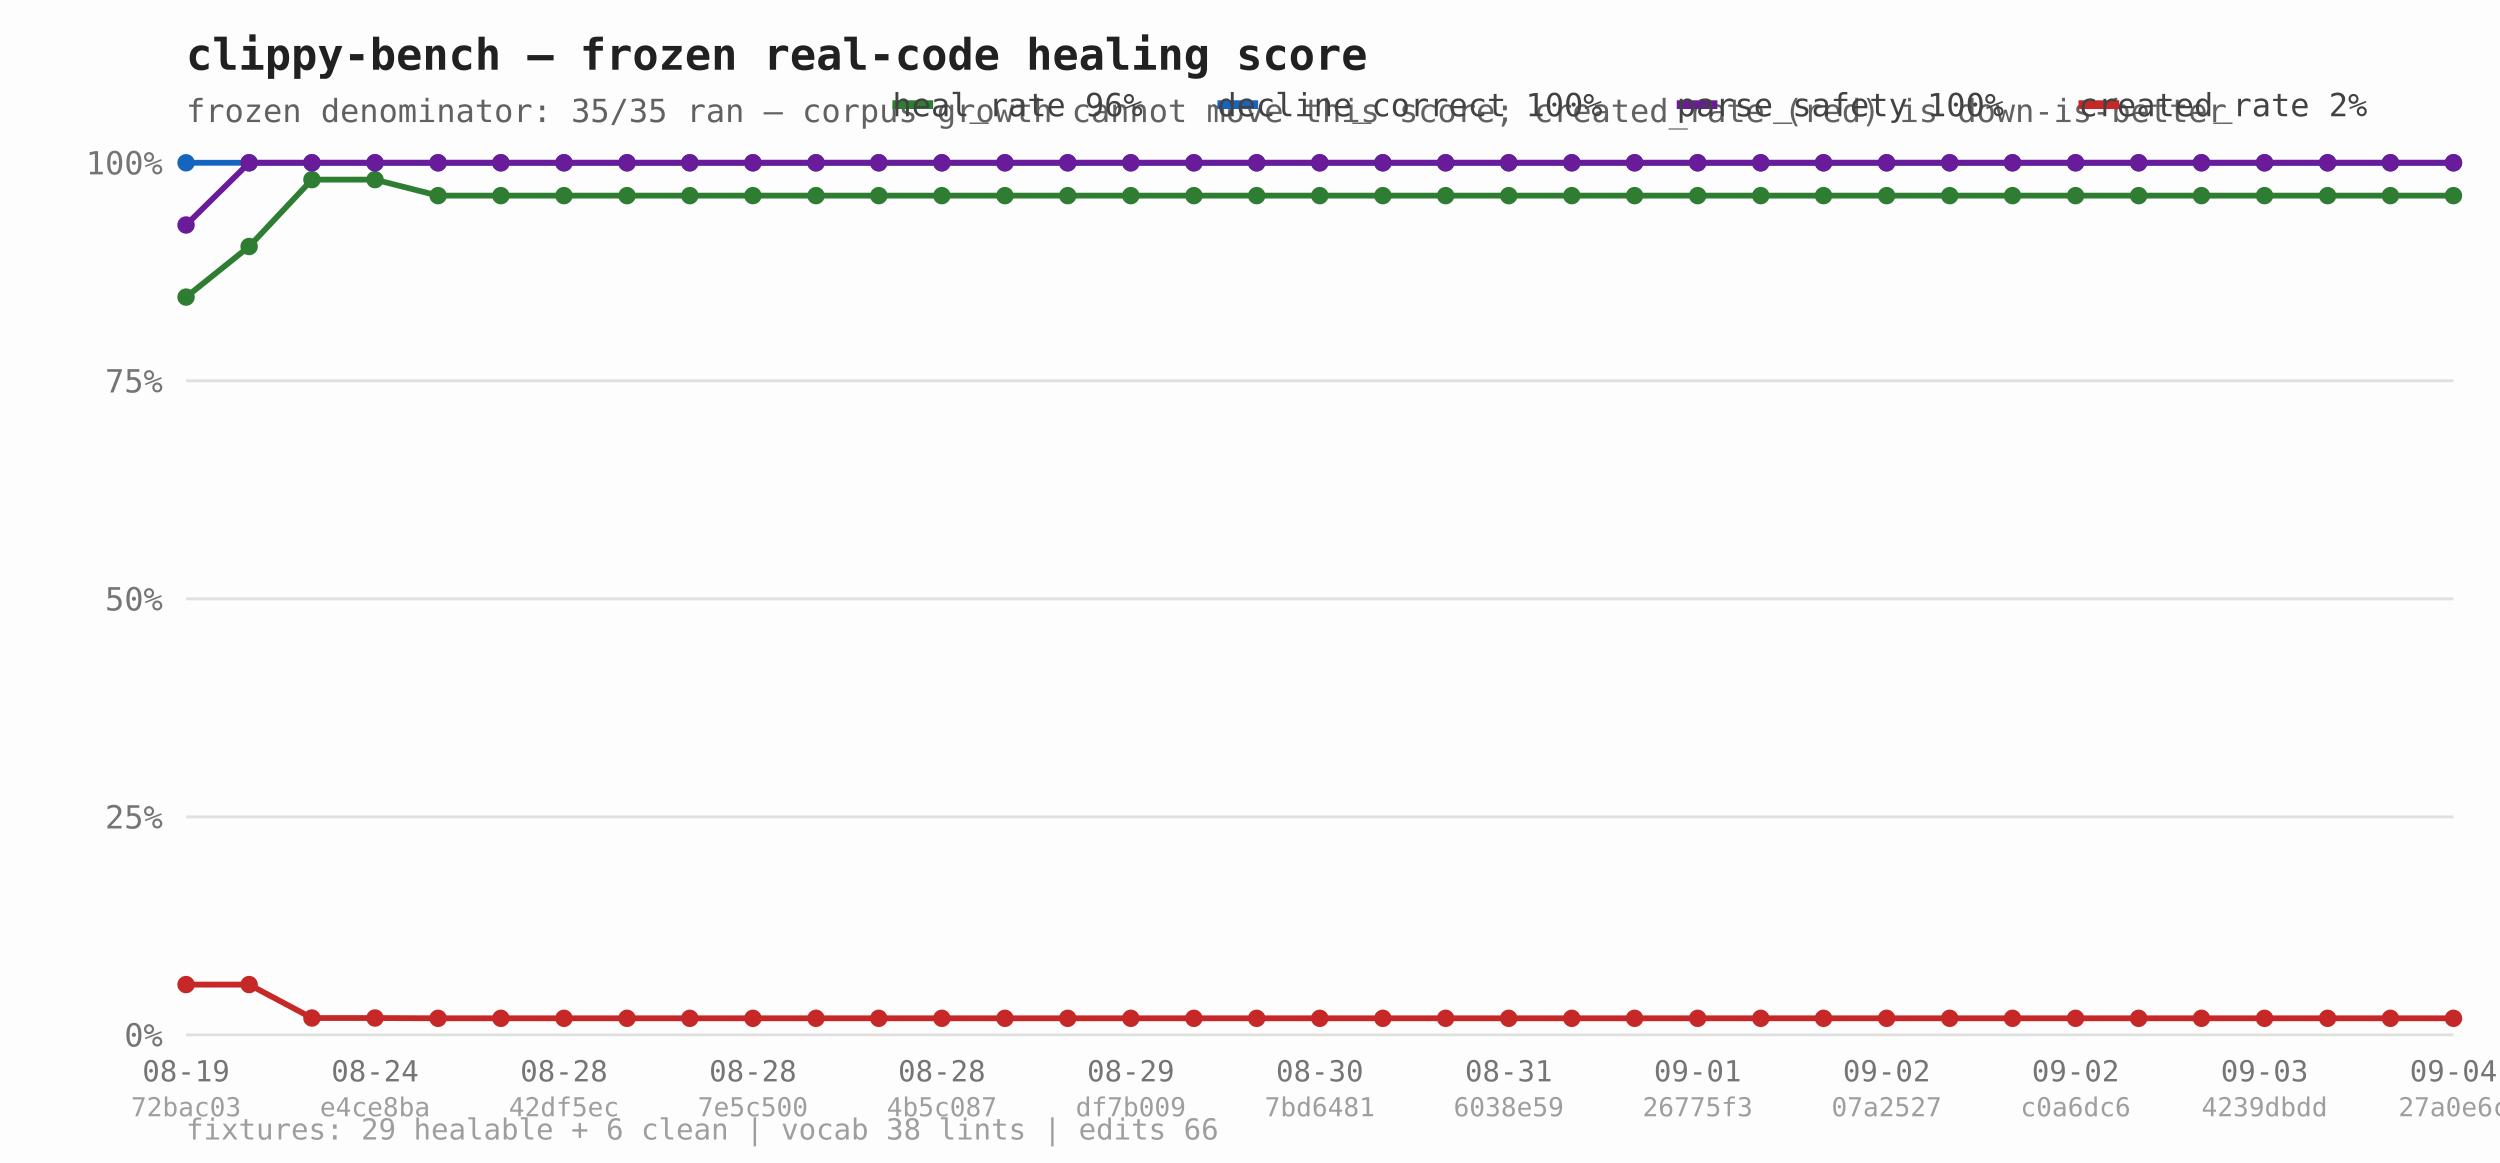
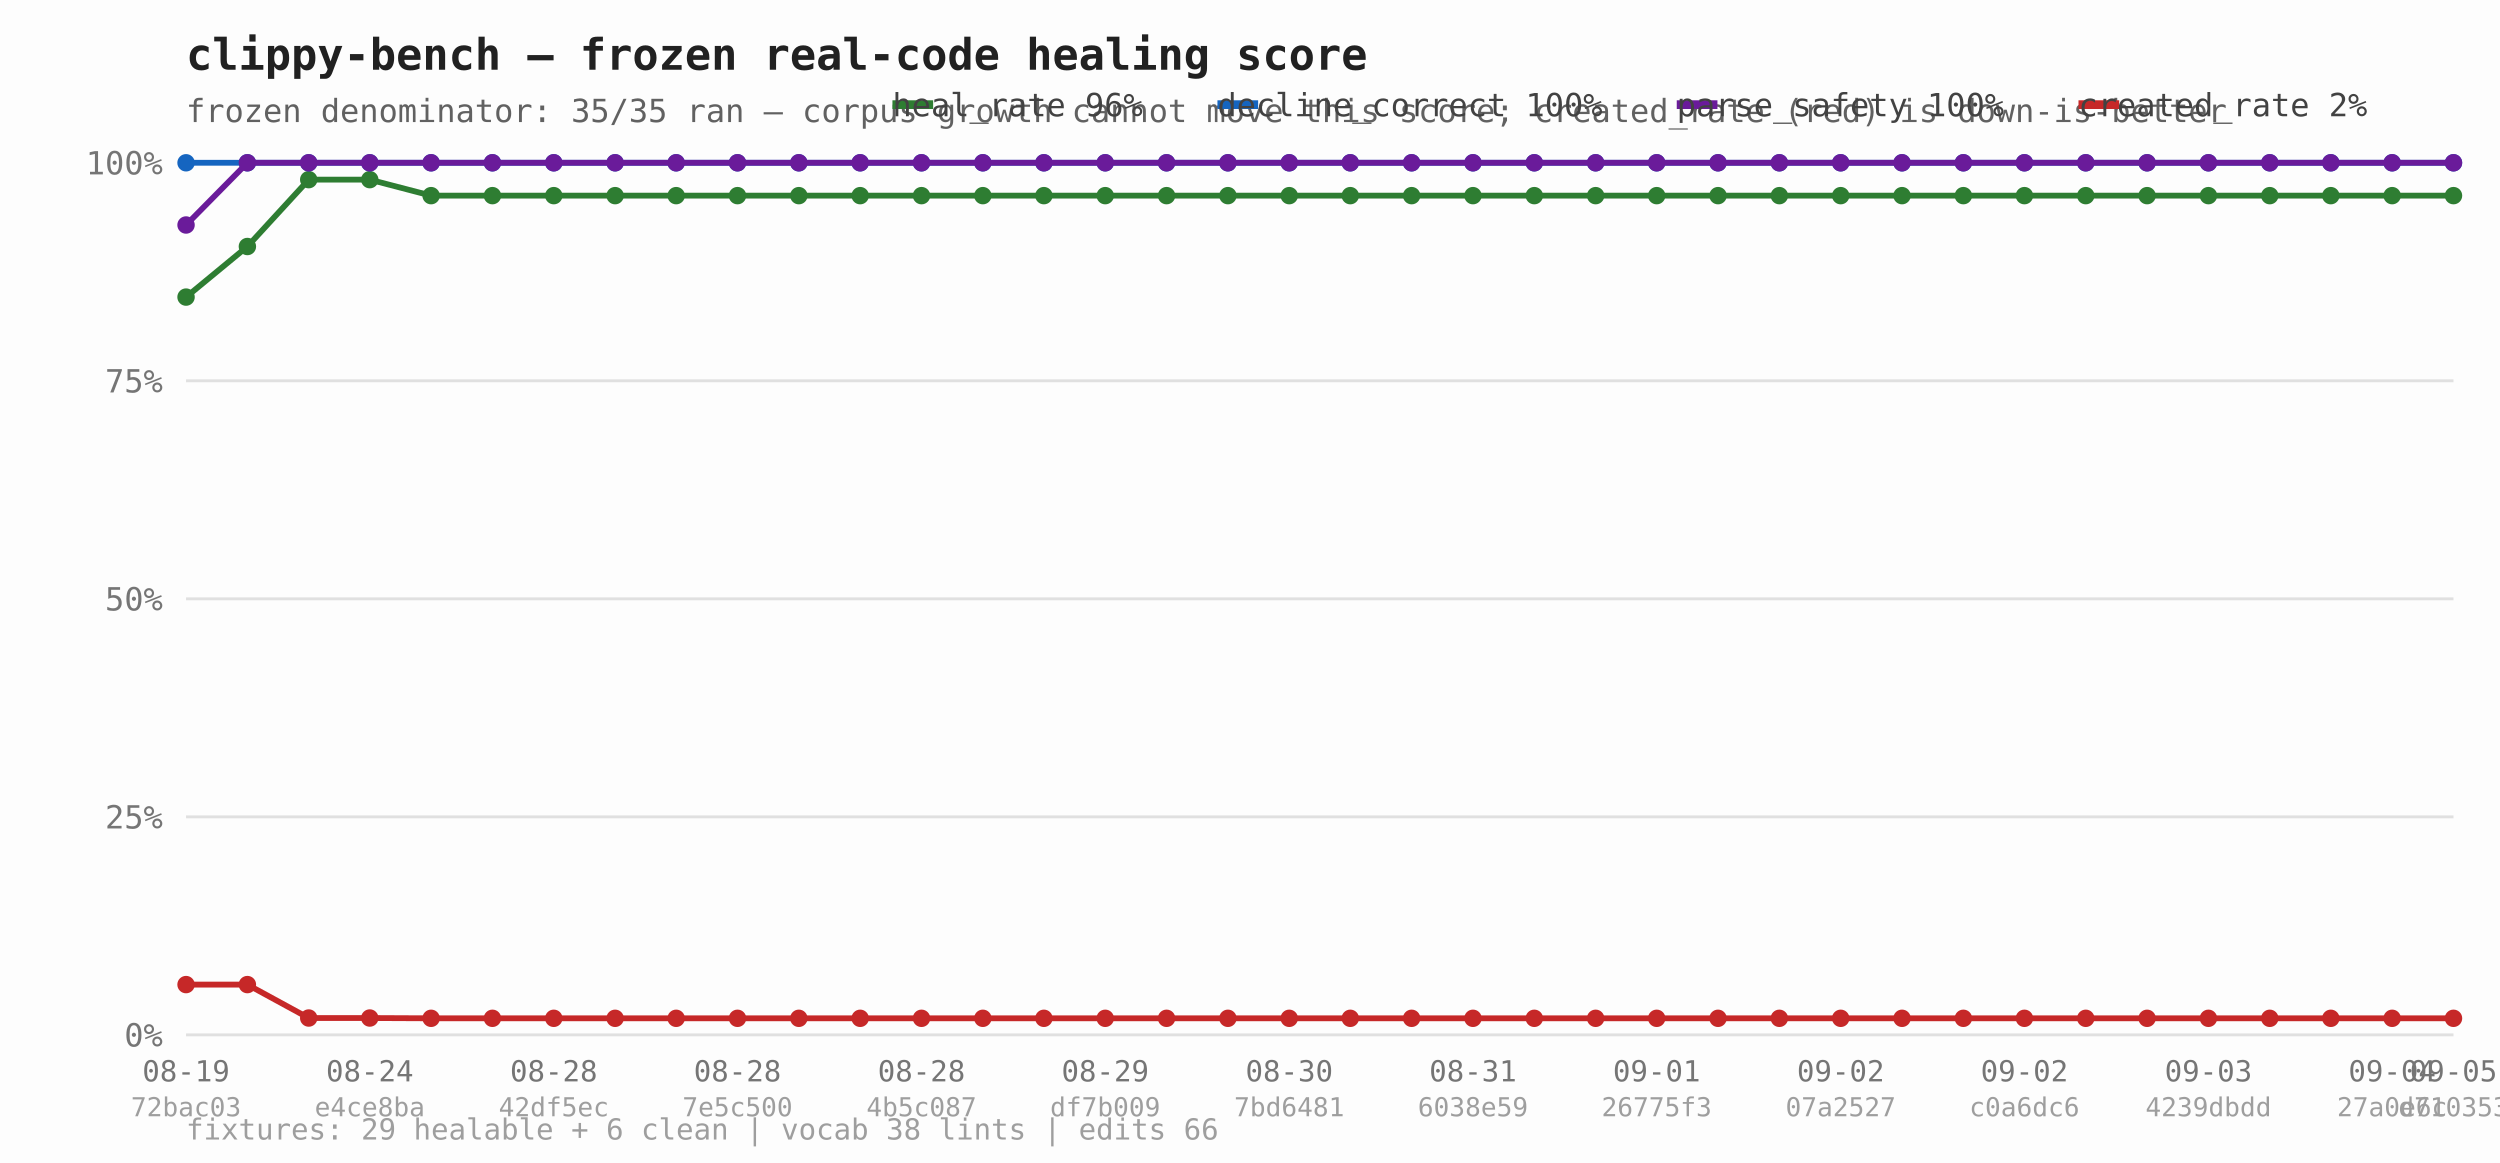
<svg xmlns="http://www.w3.org/2000/svg" width="860" height="400" viewBox="0 0 860 400" font-family="ui-monospace,Menlo,monospace">
  <rect width="100%" height="100%" fill="#fdfdfd" />
  <text x="64" y="24" font-size="15" font-weight="bold" fill="#212121">clippy-bench — frozen real-code healing score</text>
  <text x="64" y="42" font-size="11" fill="#616161">frozen denominator: 35/35 ran — corpus growth cannot move this score; created_rate (red) is down-is-better</text>
  <line x1="64" y1="356.0" x2="844" y2="356.0" stroke="#e0e0e0" stroke-width="1" />
  <text x="56" y="360.0" font-size="11" fill="#757575" text-anchor="end">0%</text>
  <line x1="64" y1="281.0" x2="844" y2="281.0" stroke="#e0e0e0" stroke-width="1" />
  <text x="56" y="285.0" font-size="11" fill="#757575" text-anchor="end">25%</text>
  <line x1="64" y1="206.0" x2="844" y2="206.0" stroke="#e0e0e0" stroke-width="1" />
  <text x="56" y="210.0" font-size="11" fill="#757575" text-anchor="end">50%</text>
  <line x1="64" y1="131.0" x2="844" y2="131.0" stroke="#e0e0e0" stroke-width="1" />
  <text x="56" y="135.0" font-size="11" fill="#757575" text-anchor="end">75%</text>
  <line x1="64" y1="56.0" x2="844" y2="56.0" stroke="#e0e0e0" stroke-width="1" />
  <text x="56" y="60.0" font-size="11" fill="#757575" text-anchor="end">100%</text>
  <line x1="715.0" y1="36" x2="729.0" y2="36" stroke="#c62828" stroke-width="3" />
  <text x="715.0" y="40" font-size="11" fill="#424242">created_rate 2%</text>
  <line x1="576.8" y1="36" x2="590.8" y2="36" stroke="#6a1b9a" stroke-width="3" />
  <text x="576.8" y="40" font-size="11" fill="#424242">parse_safety 100%</text>
  <line x1="418.8" y1="36" x2="432.8" y2="36" stroke="#1565c0" stroke-width="3" />
  <text x="418.8" y="40" font-size="11" fill="#424242">decline_correct 100%</text>
  <line x1="307.0" y1="36" x2="321.0" y2="36" stroke="#2e7d32" stroke-width="3" />
  <text x="307.0" y="40" font-size="11" fill="#424242">heal_rate 96%</text>
-   <path d="M 64.0 102.2 L 85.7 84.8 L 107.3 61.8 L 129.0 61.8 L 150.7 67.3 L 172.3 67.3 L 194.0 67.3 L 215.7 67.3 L 237.3 67.3 L 259.0 67.3 L 280.7 67.3 L 302.3 67.3 L 324.0 67.3 L 345.7 67.3 L 367.3 67.3 L 389.0 67.3 L 410.7 67.3 L 432.3 67.3 L 454.0 67.3 L 475.7 67.3 L 497.3 67.3 L 519.0 67.3 L 540.7 67.3 L 562.3 67.3 L 584.0 67.3 L 605.7 67.3 L 627.3 67.3 L 649.0 67.3 L 670.7 67.3 L 692.3 67.3 L 714.0 67.3 L 735.7 67.3 L 757.3 67.3 L 779.0 67.3 L 800.7 67.3 L 822.3 67.3 L 844.0 67.3" fill="none" stroke="#2e7d32" stroke-width="2" stroke-linejoin="round" stroke-linecap="round" />
+   <path d="M 64.0 102.2 L 85.1 84.8 L 106.2 61.8 L 127.2 61.8 L 148.3 67.3 L 169.4 67.3 L 190.5 67.3 L 211.6 67.3 L 232.6 67.3 L 253.7 67.3 L 274.8 67.3 L 295.9 67.3 L 317.0 67.3 L 338.1 67.3 L 359.1 67.3 L 380.2 67.3 L 401.3 67.3 L 422.4 67.3 L 443.5 67.3 L 464.5 67.3 L 485.6 67.3 L 506.7 67.3 L 527.8 67.3 L 548.9 67.3 L 569.9 67.3 L 591.0 67.3 L 612.1 67.3 L 633.2 67.3 L 654.3 67.3 L 675.4 67.3 L 696.4 67.3 L 717.5 67.3 L 738.6 67.3 L 759.7 67.3 L 780.8 67.3 L 801.8 67.3 L 822.9 67.3 L 844.0 67.3" fill="none" stroke="#2e7d32" stroke-width="2" stroke-linejoin="round" stroke-linecap="round" />
  <circle cx="64.0" cy="102.2" r="3" fill="#2e7d32" />
-   <circle cx="85.7" cy="84.8" r="3" fill="#2e7d32" />
-   <circle cx="107.3" cy="61.8" r="3" fill="#2e7d32" />
-   <circle cx="129.0" cy="61.8" r="3" fill="#2e7d32" />
-   <circle cx="150.7" cy="67.3" r="3" fill="#2e7d32" />
-   <circle cx="172.3" cy="67.3" r="3" fill="#2e7d32" />
-   <circle cx="194.0" cy="67.3" r="3" fill="#2e7d32" />
-   <circle cx="215.7" cy="67.3" r="3" fill="#2e7d32" />
-   <circle cx="237.3" cy="67.3" r="3" fill="#2e7d32" />
-   <circle cx="259.0" cy="67.3" r="3" fill="#2e7d32" />
-   <circle cx="280.7" cy="67.3" r="3" fill="#2e7d32" />
-   <circle cx="302.3" cy="67.3" r="3" fill="#2e7d32" />
-   <circle cx="324.0" cy="67.3" r="3" fill="#2e7d32" />
-   <circle cx="345.7" cy="67.3" r="3" fill="#2e7d32" />
-   <circle cx="367.3" cy="67.3" r="3" fill="#2e7d32" />
-   <circle cx="389.0" cy="67.3" r="3" fill="#2e7d32" />
-   <circle cx="410.7" cy="67.3" r="3" fill="#2e7d32" />
-   <circle cx="432.3" cy="67.3" r="3" fill="#2e7d32" />
-   <circle cx="454.0" cy="67.3" r="3" fill="#2e7d32" />
-   <circle cx="475.7" cy="67.3" r="3" fill="#2e7d32" />
-   <circle cx="497.3" cy="67.3" r="3" fill="#2e7d32" />
-   <circle cx="519.0" cy="67.3" r="3" fill="#2e7d32" />
-   <circle cx="540.7" cy="67.3" r="3" fill="#2e7d32" />
-   <circle cx="562.3" cy="67.3" r="3" fill="#2e7d32" />
-   <circle cx="584.0" cy="67.3" r="3" fill="#2e7d32" />
-   <circle cx="605.7" cy="67.3" r="3" fill="#2e7d32" />
-   <circle cx="627.3" cy="67.3" r="3" fill="#2e7d32" />
-   <circle cx="649.0" cy="67.3" r="3" fill="#2e7d32" />
-   <circle cx="670.7" cy="67.3" r="3" fill="#2e7d32" />
-   <circle cx="692.3" cy="67.3" r="3" fill="#2e7d32" />
-   <circle cx="714.0" cy="67.3" r="3" fill="#2e7d32" />
-   <circle cx="735.7" cy="67.3" r="3" fill="#2e7d32" />
-   <circle cx="757.3" cy="67.3" r="3" fill="#2e7d32" />
-   <circle cx="779.0" cy="67.3" r="3" fill="#2e7d32" />
-   <circle cx="800.7" cy="67.3" r="3" fill="#2e7d32" />
-   <circle cx="822.3" cy="67.3" r="3" fill="#2e7d32" />
+   <circle cx="85.1" cy="84.8" r="3" fill="#2e7d32" />
+   <circle cx="106.2" cy="61.8" r="3" fill="#2e7d32" />
+   <circle cx="127.2" cy="61.8" r="3" fill="#2e7d32" />
+   <circle cx="148.3" cy="67.3" r="3" fill="#2e7d32" />
+   <circle cx="169.4" cy="67.3" r="3" fill="#2e7d32" />
+   <circle cx="190.5" cy="67.3" r="3" fill="#2e7d32" />
+   <circle cx="211.6" cy="67.3" r="3" fill="#2e7d32" />
+   <circle cx="232.6" cy="67.3" r="3" fill="#2e7d32" />
+   <circle cx="253.7" cy="67.3" r="3" fill="#2e7d32" />
+   <circle cx="274.8" cy="67.3" r="3" fill="#2e7d32" />
+   <circle cx="295.9" cy="67.3" r="3" fill="#2e7d32" />
+   <circle cx="317.0" cy="67.3" r="3" fill="#2e7d32" />
+   <circle cx="338.1" cy="67.3" r="3" fill="#2e7d32" />
+   <circle cx="359.1" cy="67.3" r="3" fill="#2e7d32" />
+   <circle cx="380.2" cy="67.3" r="3" fill="#2e7d32" />
+   <circle cx="401.3" cy="67.3" r="3" fill="#2e7d32" />
+   <circle cx="422.4" cy="67.3" r="3" fill="#2e7d32" />
+   <circle cx="443.5" cy="67.3" r="3" fill="#2e7d32" />
+   <circle cx="464.5" cy="67.3" r="3" fill="#2e7d32" />
+   <circle cx="485.6" cy="67.3" r="3" fill="#2e7d32" />
+   <circle cx="506.7" cy="67.3" r="3" fill="#2e7d32" />
+   <circle cx="527.8" cy="67.3" r="3" fill="#2e7d32" />
+   <circle cx="548.9" cy="67.3" r="3" fill="#2e7d32" />
+   <circle cx="569.9" cy="67.3" r="3" fill="#2e7d32" />
+   <circle cx="591.0" cy="67.3" r="3" fill="#2e7d32" />
+   <circle cx="612.1" cy="67.3" r="3" fill="#2e7d32" />
+   <circle cx="633.2" cy="67.3" r="3" fill="#2e7d32" />
+   <circle cx="654.3" cy="67.3" r="3" fill="#2e7d32" />
+   <circle cx="675.4" cy="67.3" r="3" fill="#2e7d32" />
+   <circle cx="696.4" cy="67.3" r="3" fill="#2e7d32" />
+   <circle cx="717.5" cy="67.3" r="3" fill="#2e7d32" />
+   <circle cx="738.6" cy="67.3" r="3" fill="#2e7d32" />
+   <circle cx="759.7" cy="67.3" r="3" fill="#2e7d32" />
+   <circle cx="780.8" cy="67.3" r="3" fill="#2e7d32" />
+   <circle cx="801.8" cy="67.3" r="3" fill="#2e7d32" />
+   <circle cx="822.9" cy="67.3" r="3" fill="#2e7d32" />
  <circle cx="844.0" cy="67.3" r="3" fill="#2e7d32" />
-   <path d="M 64.0 56.0 L 85.7 56.0 L 107.3 56.0 L 129.0 56.0 L 150.7 56.0 L 172.3 56.0 L 194.0 56.0 L 215.7 56.0 L 237.3 56.0 L 259.0 56.0 L 280.7 56.0 L 302.3 56.0 L 324.0 56.0 L 345.7 56.0 L 367.3 56.0 L 389.0 56.0 L 410.7 56.0 L 432.3 56.0 L 454.0 56.0 L 475.7 56.0 L 497.3 56.0 L 519.0 56.0 L 540.7 56.0 L 562.3 56.0 L 584.0 56.0 L 605.7 56.0 L 627.3 56.0 L 649.0 56.0 L 670.7 56.0 L 692.3 56.0 L 714.0 56.0 L 735.7 56.0 L 757.3 56.0 L 779.0 56.0 L 800.7 56.0 L 822.3 56.0 L 844.0 56.0" fill="none" stroke="#1565c0" stroke-width="2" stroke-linejoin="round" stroke-linecap="round" />
+   <path d="M 64.0 56.0 L 85.1 56.0 L 106.2 56.0 L 127.2 56.0 L 148.3 56.0 L 169.4 56.0 L 190.5 56.0 L 211.6 56.0 L 232.6 56.0 L 253.7 56.0 L 274.8 56.0 L 295.9 56.0 L 317.0 56.0 L 338.1 56.0 L 359.1 56.0 L 380.2 56.0 L 401.3 56.0 L 422.4 56.0 L 443.5 56.0 L 464.5 56.0 L 485.6 56.0 L 506.7 56.0 L 527.8 56.0 L 548.9 56.0 L 569.9 56.0 L 591.0 56.0 L 612.1 56.0 L 633.2 56.0 L 654.3 56.0 L 675.4 56.0 L 696.4 56.0 L 717.5 56.0 L 738.6 56.0 L 759.7 56.0 L 780.8 56.0 L 801.8 56.0 L 822.9 56.0 L 844.0 56.0" fill="none" stroke="#1565c0" stroke-width="2" stroke-linejoin="round" stroke-linecap="round" />
  <circle cx="64.0" cy="56.0" r="3" fill="#1565c0" />
-   <circle cx="85.7" cy="56.0" r="3" fill="#1565c0" />
-   <circle cx="107.3" cy="56.0" r="3" fill="#1565c0" />
-   <circle cx="129.0" cy="56.0" r="3" fill="#1565c0" />
-   <circle cx="150.7" cy="56.0" r="3" fill="#1565c0" />
-   <circle cx="172.3" cy="56.0" r="3" fill="#1565c0" />
-   <circle cx="194.0" cy="56.0" r="3" fill="#1565c0" />
-   <circle cx="215.7" cy="56.0" r="3" fill="#1565c0" />
-   <circle cx="237.3" cy="56.0" r="3" fill="#1565c0" />
-   <circle cx="259.0" cy="56.0" r="3" fill="#1565c0" />
-   <circle cx="280.7" cy="56.0" r="3" fill="#1565c0" />
-   <circle cx="302.3" cy="56.0" r="3" fill="#1565c0" />
-   <circle cx="324.0" cy="56.0" r="3" fill="#1565c0" />
-   <circle cx="345.7" cy="56.0" r="3" fill="#1565c0" />
-   <circle cx="367.3" cy="56.0" r="3" fill="#1565c0" />
-   <circle cx="389.0" cy="56.0" r="3" fill="#1565c0" />
-   <circle cx="410.7" cy="56.0" r="3" fill="#1565c0" />
-   <circle cx="432.3" cy="56.0" r="3" fill="#1565c0" />
-   <circle cx="454.0" cy="56.0" r="3" fill="#1565c0" />
-   <circle cx="475.7" cy="56.0" r="3" fill="#1565c0" />
-   <circle cx="497.3" cy="56.0" r="3" fill="#1565c0" />
-   <circle cx="519.0" cy="56.0" r="3" fill="#1565c0" />
-   <circle cx="540.7" cy="56.0" r="3" fill="#1565c0" />
-   <circle cx="562.3" cy="56.0" r="3" fill="#1565c0" />
-   <circle cx="584.0" cy="56.0" r="3" fill="#1565c0" />
-   <circle cx="605.7" cy="56.0" r="3" fill="#1565c0" />
-   <circle cx="627.3" cy="56.0" r="3" fill="#1565c0" />
-   <circle cx="649.0" cy="56.0" r="3" fill="#1565c0" />
-   <circle cx="670.7" cy="56.0" r="3" fill="#1565c0" />
-   <circle cx="692.3" cy="56.0" r="3" fill="#1565c0" />
-   <circle cx="714.0" cy="56.0" r="3" fill="#1565c0" />
-   <circle cx="735.7" cy="56.0" r="3" fill="#1565c0" />
-   <circle cx="757.3" cy="56.0" r="3" fill="#1565c0" />
-   <circle cx="779.0" cy="56.0" r="3" fill="#1565c0" />
-   <circle cx="800.7" cy="56.0" r="3" fill="#1565c0" />
-   <circle cx="822.3" cy="56.0" r="3" fill="#1565c0" />
+   <circle cx="85.1" cy="56.0" r="3" fill="#1565c0" />
+   <circle cx="106.2" cy="56.0" r="3" fill="#1565c0" />
+   <circle cx="127.2" cy="56.0" r="3" fill="#1565c0" />
+   <circle cx="148.3" cy="56.0" r="3" fill="#1565c0" />
+   <circle cx="169.4" cy="56.0" r="3" fill="#1565c0" />
+   <circle cx="190.5" cy="56.0" r="3" fill="#1565c0" />
+   <circle cx="211.6" cy="56.0" r="3" fill="#1565c0" />
+   <circle cx="232.6" cy="56.0" r="3" fill="#1565c0" />
+   <circle cx="253.7" cy="56.0" r="3" fill="#1565c0" />
+   <circle cx="274.8" cy="56.0" r="3" fill="#1565c0" />
+   <circle cx="295.9" cy="56.0" r="3" fill="#1565c0" />
+   <circle cx="317.0" cy="56.0" r="3" fill="#1565c0" />
+   <circle cx="338.1" cy="56.0" r="3" fill="#1565c0" />
+   <circle cx="359.1" cy="56.0" r="3" fill="#1565c0" />
+   <circle cx="380.2" cy="56.0" r="3" fill="#1565c0" />
+   <circle cx="401.3" cy="56.0" r="3" fill="#1565c0" />
+   <circle cx="422.4" cy="56.0" r="3" fill="#1565c0" />
+   <circle cx="443.5" cy="56.0" r="3" fill="#1565c0" />
+   <circle cx="464.5" cy="56.0" r="3" fill="#1565c0" />
+   <circle cx="485.6" cy="56.0" r="3" fill="#1565c0" />
+   <circle cx="506.7" cy="56.0" r="3" fill="#1565c0" />
+   <circle cx="527.8" cy="56.0" r="3" fill="#1565c0" />
+   <circle cx="548.9" cy="56.0" r="3" fill="#1565c0" />
+   <circle cx="569.9" cy="56.0" r="3" fill="#1565c0" />
+   <circle cx="591.0" cy="56.0" r="3" fill="#1565c0" />
+   <circle cx="612.1" cy="56.0" r="3" fill="#1565c0" />
+   <circle cx="633.2" cy="56.0" r="3" fill="#1565c0" />
+   <circle cx="654.3" cy="56.0" r="3" fill="#1565c0" />
+   <circle cx="675.4" cy="56.0" r="3" fill="#1565c0" />
+   <circle cx="696.4" cy="56.0" r="3" fill="#1565c0" />
+   <circle cx="717.5" cy="56.0" r="3" fill="#1565c0" />
+   <circle cx="738.6" cy="56.0" r="3" fill="#1565c0" />
+   <circle cx="759.7" cy="56.0" r="3" fill="#1565c0" />
+   <circle cx="780.8" cy="56.0" r="3" fill="#1565c0" />
+   <circle cx="801.8" cy="56.0" r="3" fill="#1565c0" />
+   <circle cx="822.9" cy="56.0" r="3" fill="#1565c0" />
  <circle cx="844.0" cy="56.0" r="3" fill="#1565c0" />
-   <path d="M 64.0 77.4 L 85.7 56.0 L 107.3 56.0 L 129.0 56.0 L 150.7 56.0 L 172.3 56.0 L 194.0 56.0 L 215.7 56.0 L 237.3 56.0 L 259.0 56.0 L 280.7 56.0 L 302.3 56.0 L 324.0 56.0 L 345.7 56.0 L 367.3 56.0 L 389.0 56.0 L 410.7 56.0 L 432.3 56.0 L 454.0 56.0 L 475.7 56.0 L 497.3 56.0 L 519.0 56.0 L 540.7 56.0 L 562.3 56.0 L 584.0 56.0 L 605.7 56.0 L 627.3 56.0 L 649.0 56.0 L 670.7 56.0 L 692.3 56.0 L 714.0 56.0 L 735.7 56.0 L 757.3 56.0 L 779.0 56.0 L 800.7 56.0 L 822.3 56.0 L 844.0 56.0" fill="none" stroke="#6a1b9a" stroke-width="2" stroke-linejoin="round" stroke-linecap="round" />
+   <path d="M 64.0 77.4 L 85.1 56.0 L 106.2 56.0 L 127.2 56.0 L 148.3 56.0 L 169.4 56.0 L 190.5 56.0 L 211.6 56.0 L 232.6 56.0 L 253.7 56.0 L 274.8 56.0 L 295.9 56.0 L 317.0 56.0 L 338.1 56.0 L 359.1 56.0 L 380.2 56.0 L 401.3 56.0 L 422.4 56.0 L 443.5 56.0 L 464.5 56.0 L 485.6 56.0 L 506.7 56.0 L 527.8 56.0 L 548.9 56.0 L 569.9 56.0 L 591.0 56.0 L 612.1 56.0 L 633.2 56.0 L 654.3 56.0 L 675.4 56.0 L 696.4 56.0 L 717.5 56.0 L 738.6 56.0 L 759.7 56.0 L 780.8 56.0 L 801.8 56.0 L 822.9 56.0 L 844.0 56.0" fill="none" stroke="#6a1b9a" stroke-width="2" stroke-linejoin="round" stroke-linecap="round" />
  <circle cx="64.0" cy="77.4" r="3" fill="#6a1b9a" />
-   <circle cx="85.7" cy="56.0" r="3" fill="#6a1b9a" />
-   <circle cx="107.3" cy="56.0" r="3" fill="#6a1b9a" />
-   <circle cx="129.0" cy="56.0" r="3" fill="#6a1b9a" />
-   <circle cx="150.7" cy="56.0" r="3" fill="#6a1b9a" />
-   <circle cx="172.3" cy="56.0" r="3" fill="#6a1b9a" />
-   <circle cx="194.0" cy="56.0" r="3" fill="#6a1b9a" />
-   <circle cx="215.7" cy="56.0" r="3" fill="#6a1b9a" />
-   <circle cx="237.3" cy="56.0" r="3" fill="#6a1b9a" />
-   <circle cx="259.0" cy="56.0" r="3" fill="#6a1b9a" />
-   <circle cx="280.7" cy="56.0" r="3" fill="#6a1b9a" />
-   <circle cx="302.3" cy="56.0" r="3" fill="#6a1b9a" />
-   <circle cx="324.0" cy="56.0" r="3" fill="#6a1b9a" />
-   <circle cx="345.7" cy="56.0" r="3" fill="#6a1b9a" />
-   <circle cx="367.3" cy="56.0" r="3" fill="#6a1b9a" />
-   <circle cx="389.0" cy="56.0" r="3" fill="#6a1b9a" />
-   <circle cx="410.7" cy="56.0" r="3" fill="#6a1b9a" />
-   <circle cx="432.3" cy="56.0" r="3" fill="#6a1b9a" />
-   <circle cx="454.0" cy="56.0" r="3" fill="#6a1b9a" />
-   <circle cx="475.7" cy="56.0" r="3" fill="#6a1b9a" />
-   <circle cx="497.3" cy="56.0" r="3" fill="#6a1b9a" />
-   <circle cx="519.0" cy="56.0" r="3" fill="#6a1b9a" />
-   <circle cx="540.7" cy="56.0" r="3" fill="#6a1b9a" />
-   <circle cx="562.3" cy="56.0" r="3" fill="#6a1b9a" />
-   <circle cx="584.0" cy="56.0" r="3" fill="#6a1b9a" />
-   <circle cx="605.7" cy="56.0" r="3" fill="#6a1b9a" />
-   <circle cx="627.3" cy="56.0" r="3" fill="#6a1b9a" />
-   <circle cx="649.0" cy="56.0" r="3" fill="#6a1b9a" />
-   <circle cx="670.7" cy="56.0" r="3" fill="#6a1b9a" />
-   <circle cx="692.3" cy="56.0" r="3" fill="#6a1b9a" />
-   <circle cx="714.0" cy="56.0" r="3" fill="#6a1b9a" />
-   <circle cx="735.7" cy="56.0" r="3" fill="#6a1b9a" />
-   <circle cx="757.3" cy="56.0" r="3" fill="#6a1b9a" />
-   <circle cx="779.0" cy="56.0" r="3" fill="#6a1b9a" />
-   <circle cx="800.7" cy="56.0" r="3" fill="#6a1b9a" />
-   <circle cx="822.3" cy="56.0" r="3" fill="#6a1b9a" />
+   <circle cx="85.1" cy="56.0" r="3" fill="#6a1b9a" />
+   <circle cx="106.2" cy="56.0" r="3" fill="#6a1b9a" />
+   <circle cx="127.2" cy="56.0" r="3" fill="#6a1b9a" />
+   <circle cx="148.3" cy="56.0" r="3" fill="#6a1b9a" />
+   <circle cx="169.4" cy="56.0" r="3" fill="#6a1b9a" />
+   <circle cx="190.5" cy="56.0" r="3" fill="#6a1b9a" />
+   <circle cx="211.6" cy="56.0" r="3" fill="#6a1b9a" />
+   <circle cx="232.6" cy="56.0" r="3" fill="#6a1b9a" />
+   <circle cx="253.7" cy="56.0" r="3" fill="#6a1b9a" />
+   <circle cx="274.8" cy="56.0" r="3" fill="#6a1b9a" />
+   <circle cx="295.9" cy="56.0" r="3" fill="#6a1b9a" />
+   <circle cx="317.0" cy="56.0" r="3" fill="#6a1b9a" />
+   <circle cx="338.1" cy="56.0" r="3" fill="#6a1b9a" />
+   <circle cx="359.1" cy="56.0" r="3" fill="#6a1b9a" />
+   <circle cx="380.2" cy="56.0" r="3" fill="#6a1b9a" />
+   <circle cx="401.3" cy="56.0" r="3" fill="#6a1b9a" />
+   <circle cx="422.4" cy="56.0" r="3" fill="#6a1b9a" />
+   <circle cx="443.5" cy="56.0" r="3" fill="#6a1b9a" />
+   <circle cx="464.5" cy="56.0" r="3" fill="#6a1b9a" />
+   <circle cx="485.6" cy="56.0" r="3" fill="#6a1b9a" />
+   <circle cx="506.7" cy="56.0" r="3" fill="#6a1b9a" />
+   <circle cx="527.8" cy="56.0" r="3" fill="#6a1b9a" />
+   <circle cx="548.9" cy="56.0" r="3" fill="#6a1b9a" />
+   <circle cx="569.9" cy="56.0" r="3" fill="#6a1b9a" />
+   <circle cx="591.0" cy="56.0" r="3" fill="#6a1b9a" />
+   <circle cx="612.1" cy="56.0" r="3" fill="#6a1b9a" />
+   <circle cx="633.2" cy="56.0" r="3" fill="#6a1b9a" />
+   <circle cx="654.3" cy="56.0" r="3" fill="#6a1b9a" />
+   <circle cx="675.4" cy="56.0" r="3" fill="#6a1b9a" />
+   <circle cx="696.4" cy="56.0" r="3" fill="#6a1b9a" />
+   <circle cx="717.5" cy="56.0" r="3" fill="#6a1b9a" />
+   <circle cx="738.6" cy="56.0" r="3" fill="#6a1b9a" />
+   <circle cx="759.7" cy="56.0" r="3" fill="#6a1b9a" />
+   <circle cx="780.8" cy="56.0" r="3" fill="#6a1b9a" />
+   <circle cx="801.8" cy="56.0" r="3" fill="#6a1b9a" />
+   <circle cx="822.9" cy="56.0" r="3" fill="#6a1b9a" />
  <circle cx="844.0" cy="56.0" r="3" fill="#6a1b9a" />
-   <path d="M 64.0 338.7 L 85.7 338.7 L 107.3 350.2 L 129.0 350.2 L 150.7 350.3 L 172.3 350.3 L 194.0 350.3 L 215.7 350.3 L 237.3 350.3 L 259.0 350.3 L 280.7 350.3 L 302.3 350.3 L 324.0 350.3 L 345.7 350.3 L 367.3 350.3 L 389.0 350.3 L 410.7 350.3 L 432.3 350.3 L 454.0 350.3 L 475.7 350.3 L 497.3 350.3 L 519.0 350.3 L 540.7 350.3 L 562.3 350.3 L 584.0 350.3 L 605.7 350.3 L 627.3 350.3 L 649.0 350.3 L 670.7 350.3 L 692.3 350.3 L 714.0 350.3 L 735.7 350.3 L 757.3 350.3 L 779.0 350.3 L 800.7 350.3 L 822.3 350.3 L 844.0 350.3" fill="none" stroke="#c62828" stroke-width="2" stroke-linejoin="round" stroke-linecap="round" />
+   <path d="M 64.0 338.7 L 85.1 338.7 L 106.2 350.2 L 127.2 350.2 L 148.3 350.3 L 169.4 350.3 L 190.5 350.3 L 211.6 350.3 L 232.6 350.3 L 253.7 350.3 L 274.8 350.3 L 295.9 350.3 L 317.0 350.3 L 338.1 350.3 L 359.1 350.3 L 380.2 350.3 L 401.3 350.3 L 422.4 350.3 L 443.5 350.3 L 464.5 350.3 L 485.6 350.3 L 506.7 350.3 L 527.8 350.3 L 548.9 350.3 L 569.9 350.3 L 591.0 350.3 L 612.1 350.3 L 633.2 350.3 L 654.3 350.3 L 675.4 350.3 L 696.4 350.3 L 717.5 350.3 L 738.6 350.3 L 759.7 350.3 L 780.8 350.3 L 801.8 350.3 L 822.9 350.3 L 844.0 350.3" fill="none" stroke="#c62828" stroke-width="2" stroke-linejoin="round" stroke-linecap="round" />
  <circle cx="64.0" cy="338.7" r="3" fill="#c62828" />
-   <circle cx="85.7" cy="338.7" r="3" fill="#c62828" />
-   <circle cx="107.3" cy="350.2" r="3" fill="#c62828" />
-   <circle cx="129.0" cy="350.2" r="3" fill="#c62828" />
-   <circle cx="150.7" cy="350.3" r="3" fill="#c62828" />
-   <circle cx="172.3" cy="350.3" r="3" fill="#c62828" />
-   <circle cx="194.0" cy="350.3" r="3" fill="#c62828" />
-   <circle cx="215.7" cy="350.3" r="3" fill="#c62828" />
-   <circle cx="237.3" cy="350.3" r="3" fill="#c62828" />
-   <circle cx="259.0" cy="350.3" r="3" fill="#c62828" />
-   <circle cx="280.7" cy="350.3" r="3" fill="#c62828" />
-   <circle cx="302.3" cy="350.3" r="3" fill="#c62828" />
-   <circle cx="324.0" cy="350.3" r="3" fill="#c62828" />
-   <circle cx="345.7" cy="350.3" r="3" fill="#c62828" />
-   <circle cx="367.3" cy="350.3" r="3" fill="#c62828" />
-   <circle cx="389.0" cy="350.3" r="3" fill="#c62828" />
-   <circle cx="410.7" cy="350.3" r="3" fill="#c62828" />
-   <circle cx="432.3" cy="350.3" r="3" fill="#c62828" />
-   <circle cx="454.0" cy="350.3" r="3" fill="#c62828" />
-   <circle cx="475.7" cy="350.3" r="3" fill="#c62828" />
-   <circle cx="497.3" cy="350.3" r="3" fill="#c62828" />
-   <circle cx="519.0" cy="350.3" r="3" fill="#c62828" />
-   <circle cx="540.7" cy="350.3" r="3" fill="#c62828" />
-   <circle cx="562.3" cy="350.3" r="3" fill="#c62828" />
-   <circle cx="584.0" cy="350.3" r="3" fill="#c62828" />
-   <circle cx="605.7" cy="350.3" r="3" fill="#c62828" />
-   <circle cx="627.3" cy="350.3" r="3" fill="#c62828" />
-   <circle cx="649.0" cy="350.3" r="3" fill="#c62828" />
-   <circle cx="670.7" cy="350.3" r="3" fill="#c62828" />
-   <circle cx="692.3" cy="350.3" r="3" fill="#c62828" />
-   <circle cx="714.0" cy="350.3" r="3" fill="#c62828" />
-   <circle cx="735.7" cy="350.3" r="3" fill="#c62828" />
-   <circle cx="757.3" cy="350.3" r="3" fill="#c62828" />
-   <circle cx="779.0" cy="350.3" r="3" fill="#c62828" />
-   <circle cx="800.7" cy="350.3" r="3" fill="#c62828" />
-   <circle cx="822.3" cy="350.3" r="3" fill="#c62828" />
+   <circle cx="85.1" cy="338.7" r="3" fill="#c62828" />
+   <circle cx="106.2" cy="350.2" r="3" fill="#c62828" />
+   <circle cx="127.2" cy="350.2" r="3" fill="#c62828" />
+   <circle cx="148.3" cy="350.3" r="3" fill="#c62828" />
+   <circle cx="169.4" cy="350.3" r="3" fill="#c62828" />
+   <circle cx="190.5" cy="350.3" r="3" fill="#c62828" />
+   <circle cx="211.6" cy="350.3" r="3" fill="#c62828" />
+   <circle cx="232.6" cy="350.3" r="3" fill="#c62828" />
+   <circle cx="253.7" cy="350.3" r="3" fill="#c62828" />
+   <circle cx="274.8" cy="350.3" r="3" fill="#c62828" />
+   <circle cx="295.9" cy="350.3" r="3" fill="#c62828" />
+   <circle cx="317.0" cy="350.3" r="3" fill="#c62828" />
+   <circle cx="338.1" cy="350.3" r="3" fill="#c62828" />
+   <circle cx="359.1" cy="350.3" r="3" fill="#c62828" />
+   <circle cx="380.2" cy="350.3" r="3" fill="#c62828" />
+   <circle cx="401.3" cy="350.3" r="3" fill="#c62828" />
+   <circle cx="422.4" cy="350.3" r="3" fill="#c62828" />
+   <circle cx="443.5" cy="350.3" r="3" fill="#c62828" />
+   <circle cx="464.5" cy="350.3" r="3" fill="#c62828" />
+   <circle cx="485.6" cy="350.3" r="3" fill="#c62828" />
+   <circle cx="506.7" cy="350.3" r="3" fill="#c62828" />
+   <circle cx="527.8" cy="350.3" r="3" fill="#c62828" />
+   <circle cx="548.9" cy="350.3" r="3" fill="#c62828" />
+   <circle cx="569.9" cy="350.3" r="3" fill="#c62828" />
+   <circle cx="591.0" cy="350.3" r="3" fill="#c62828" />
+   <circle cx="612.1" cy="350.3" r="3" fill="#c62828" />
+   <circle cx="633.2" cy="350.3" r="3" fill="#c62828" />
+   <circle cx="654.3" cy="350.3" r="3" fill="#c62828" />
+   <circle cx="675.4" cy="350.3" r="3" fill="#c62828" />
+   <circle cx="696.4" cy="350.3" r="3" fill="#c62828" />
+   <circle cx="717.5" cy="350.3" r="3" fill="#c62828" />
+   <circle cx="738.6" cy="350.3" r="3" fill="#c62828" />
+   <circle cx="759.7" cy="350.3" r="3" fill="#c62828" />
+   <circle cx="780.8" cy="350.3" r="3" fill="#c62828" />
+   <circle cx="801.8" cy="350.3" r="3" fill="#c62828" />
+   <circle cx="822.9" cy="350.3" r="3" fill="#c62828" />
  <circle cx="844.0" cy="350.3" r="3" fill="#c62828" />
  <text x="64.0" y="372.0" font-size="10" fill="#757575" text-anchor="middle">08-19</text>
  <text x="64.0" y="384.0" font-size="9" fill="#9e9e9e" text-anchor="middle">72bac03</text>
-   <text x="129.0" y="372.0" font-size="10" fill="#757575" text-anchor="middle">08-24</text>
-   <text x="129.0" y="384.0" font-size="9" fill="#9e9e9e" text-anchor="middle">e4ce8ba</text>
-   <text x="194.0" y="372.0" font-size="10" fill="#757575" text-anchor="middle">08-28</text>
-   <text x="194.0" y="384.0" font-size="9" fill="#9e9e9e" text-anchor="middle">42df5ec</text>
-   <text x="259.0" y="372.0" font-size="10" fill="#757575" text-anchor="middle">08-28</text>
-   <text x="259.0" y="384.0" font-size="9" fill="#9e9e9e" text-anchor="middle">7e5c500</text>
-   <text x="324.0" y="372.0" font-size="10" fill="#757575" text-anchor="middle">08-28</text>
-   <text x="324.0" y="384.0" font-size="9" fill="#9e9e9e" text-anchor="middle">4b5c087</text>
-   <text x="389.0" y="372.0" font-size="10" fill="#757575" text-anchor="middle">08-29</text>
-   <text x="389.0" y="384.0" font-size="9" fill="#9e9e9e" text-anchor="middle">df7b009</text>
-   <text x="454.0" y="372.0" font-size="10" fill="#757575" text-anchor="middle">08-30</text>
-   <text x="454.0" y="384.0" font-size="9" fill="#9e9e9e" text-anchor="middle">7bd6481</text>
-   <text x="519.0" y="372.0" font-size="10" fill="#757575" text-anchor="middle">08-31</text>
-   <text x="519.0" y="384.0" font-size="9" fill="#9e9e9e" text-anchor="middle">6038e59</text>
-   <text x="584.0" y="372.0" font-size="10" fill="#757575" text-anchor="middle">09-01</text>
-   <text x="584.0" y="384.0" font-size="9" fill="#9e9e9e" text-anchor="middle">26775f3</text>
-   <text x="649.0" y="372.0" font-size="10" fill="#757575" text-anchor="middle">09-02</text>
-   <text x="649.0" y="384.0" font-size="9" fill="#9e9e9e" text-anchor="middle">07a2527</text>
-   <text x="714.0" y="372.0" font-size="10" fill="#757575" text-anchor="middle">09-02</text>
-   <text x="714.0" y="384.0" font-size="9" fill="#9e9e9e" text-anchor="middle">c0a6dc6</text>
-   <text x="779.0" y="372.0" font-size="10" fill="#757575" text-anchor="middle">09-03</text>
-   <text x="779.0" y="384.0" font-size="9" fill="#9e9e9e" text-anchor="middle">4239dbdd</text>
-   <text x="844.0" y="372.0" font-size="10" fill="#757575" text-anchor="middle">09-04</text>
-   <text x="844.0" y="384.0" font-size="9" fill="#9e9e9e" text-anchor="middle">27a0e6c</text>
+   <text x="127.2" y="372.0" font-size="10" fill="#757575" text-anchor="middle">08-24</text>
+   <text x="127.2" y="384.0" font-size="9" fill="#9e9e9e" text-anchor="middle">e4ce8ba</text>
+   <text x="190.5" y="372.0" font-size="10" fill="#757575" text-anchor="middle">08-28</text>
+   <text x="190.5" y="384.0" font-size="9" fill="#9e9e9e" text-anchor="middle">42df5ec</text>
+   <text x="253.7" y="372.0" font-size="10" fill="#757575" text-anchor="middle">08-28</text>
+   <text x="253.7" y="384.0" font-size="9" fill="#9e9e9e" text-anchor="middle">7e5c500</text>
+   <text x="317.0" y="372.0" font-size="10" fill="#757575" text-anchor="middle">08-28</text>
+   <text x="317.0" y="384.0" font-size="9" fill="#9e9e9e" text-anchor="middle">4b5c087</text>
+   <text x="380.2" y="372.0" font-size="10" fill="#757575" text-anchor="middle">08-29</text>
+   <text x="380.2" y="384.0" font-size="9" fill="#9e9e9e" text-anchor="middle">df7b009</text>
+   <text x="443.5" y="372.0" font-size="10" fill="#757575" text-anchor="middle">08-30</text>
+   <text x="443.5" y="384.0" font-size="9" fill="#9e9e9e" text-anchor="middle">7bd6481</text>
+   <text x="506.7" y="372.0" font-size="10" fill="#757575" text-anchor="middle">08-31</text>
+   <text x="506.7" y="384.0" font-size="9" fill="#9e9e9e" text-anchor="middle">6038e59</text>
+   <text x="569.9" y="372.0" font-size="10" fill="#757575" text-anchor="middle">09-01</text>
+   <text x="569.9" y="384.0" font-size="9" fill="#9e9e9e" text-anchor="middle">26775f3</text>
+   <text x="633.2" y="372.0" font-size="10" fill="#757575" text-anchor="middle">09-02</text>
+   <text x="633.2" y="384.0" font-size="9" fill="#9e9e9e" text-anchor="middle">07a2527</text>
+   <text x="696.4" y="372.0" font-size="10" fill="#757575" text-anchor="middle">09-02</text>
+   <text x="696.4" y="384.0" font-size="9" fill="#9e9e9e" text-anchor="middle">c0a6dc6</text>
+   <text x="759.7" y="372.0" font-size="10" fill="#757575" text-anchor="middle">09-03</text>
+   <text x="759.7" y="384.0" font-size="9" fill="#9e9e9e" text-anchor="middle">4239dbdd</text>
+   <text x="822.9" y="372.0" font-size="10" fill="#757575" text-anchor="middle">09-04</text>
+   <text x="822.9" y="384.0" font-size="9" fill="#9e9e9e" text-anchor="middle">27a0e6c</text>
+   <text x="844.0" y="372.0" font-size="10" fill="#757575" text-anchor="middle">09-05</text>
+   <text x="844.0" y="384.0" font-size="9" fill="#9e9e9e" text-anchor="middle">d710353</text>
  <text x="64" y="392.0" font-size="10" fill="#9e9e9e">fixtures: 29 healable + 6 clean | vocab 38 lints | edits 66</text>
</svg>
